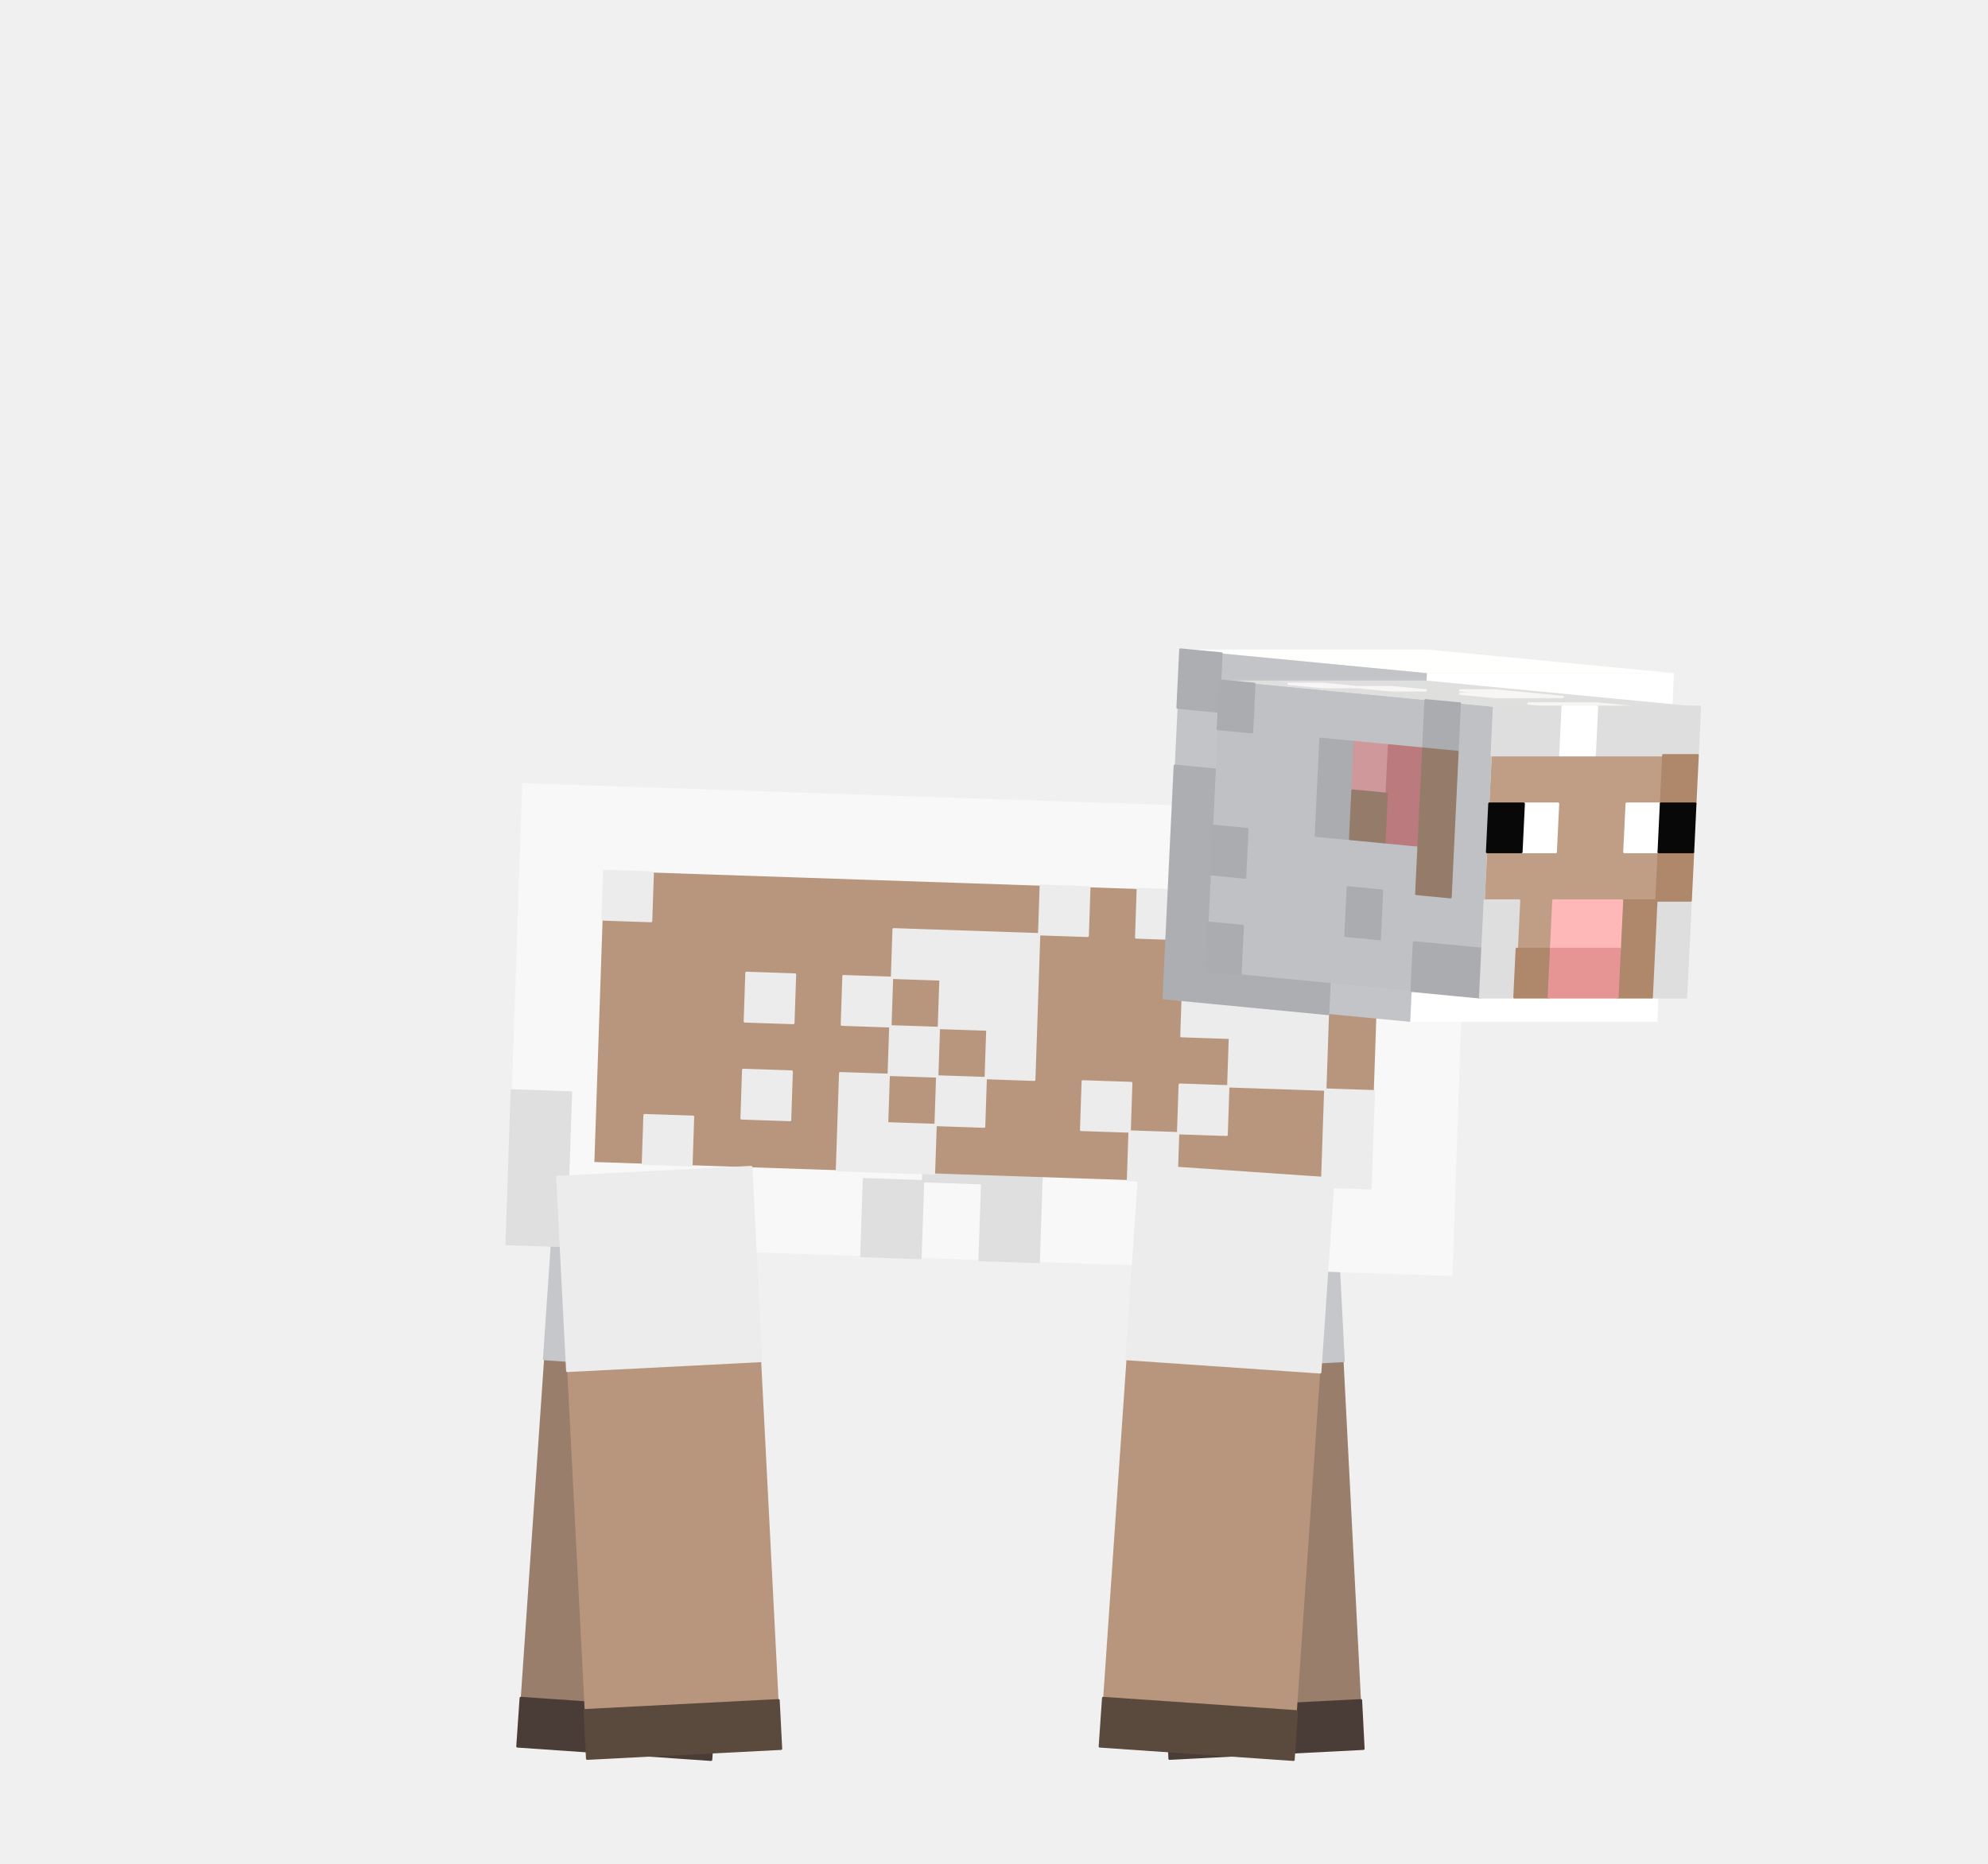
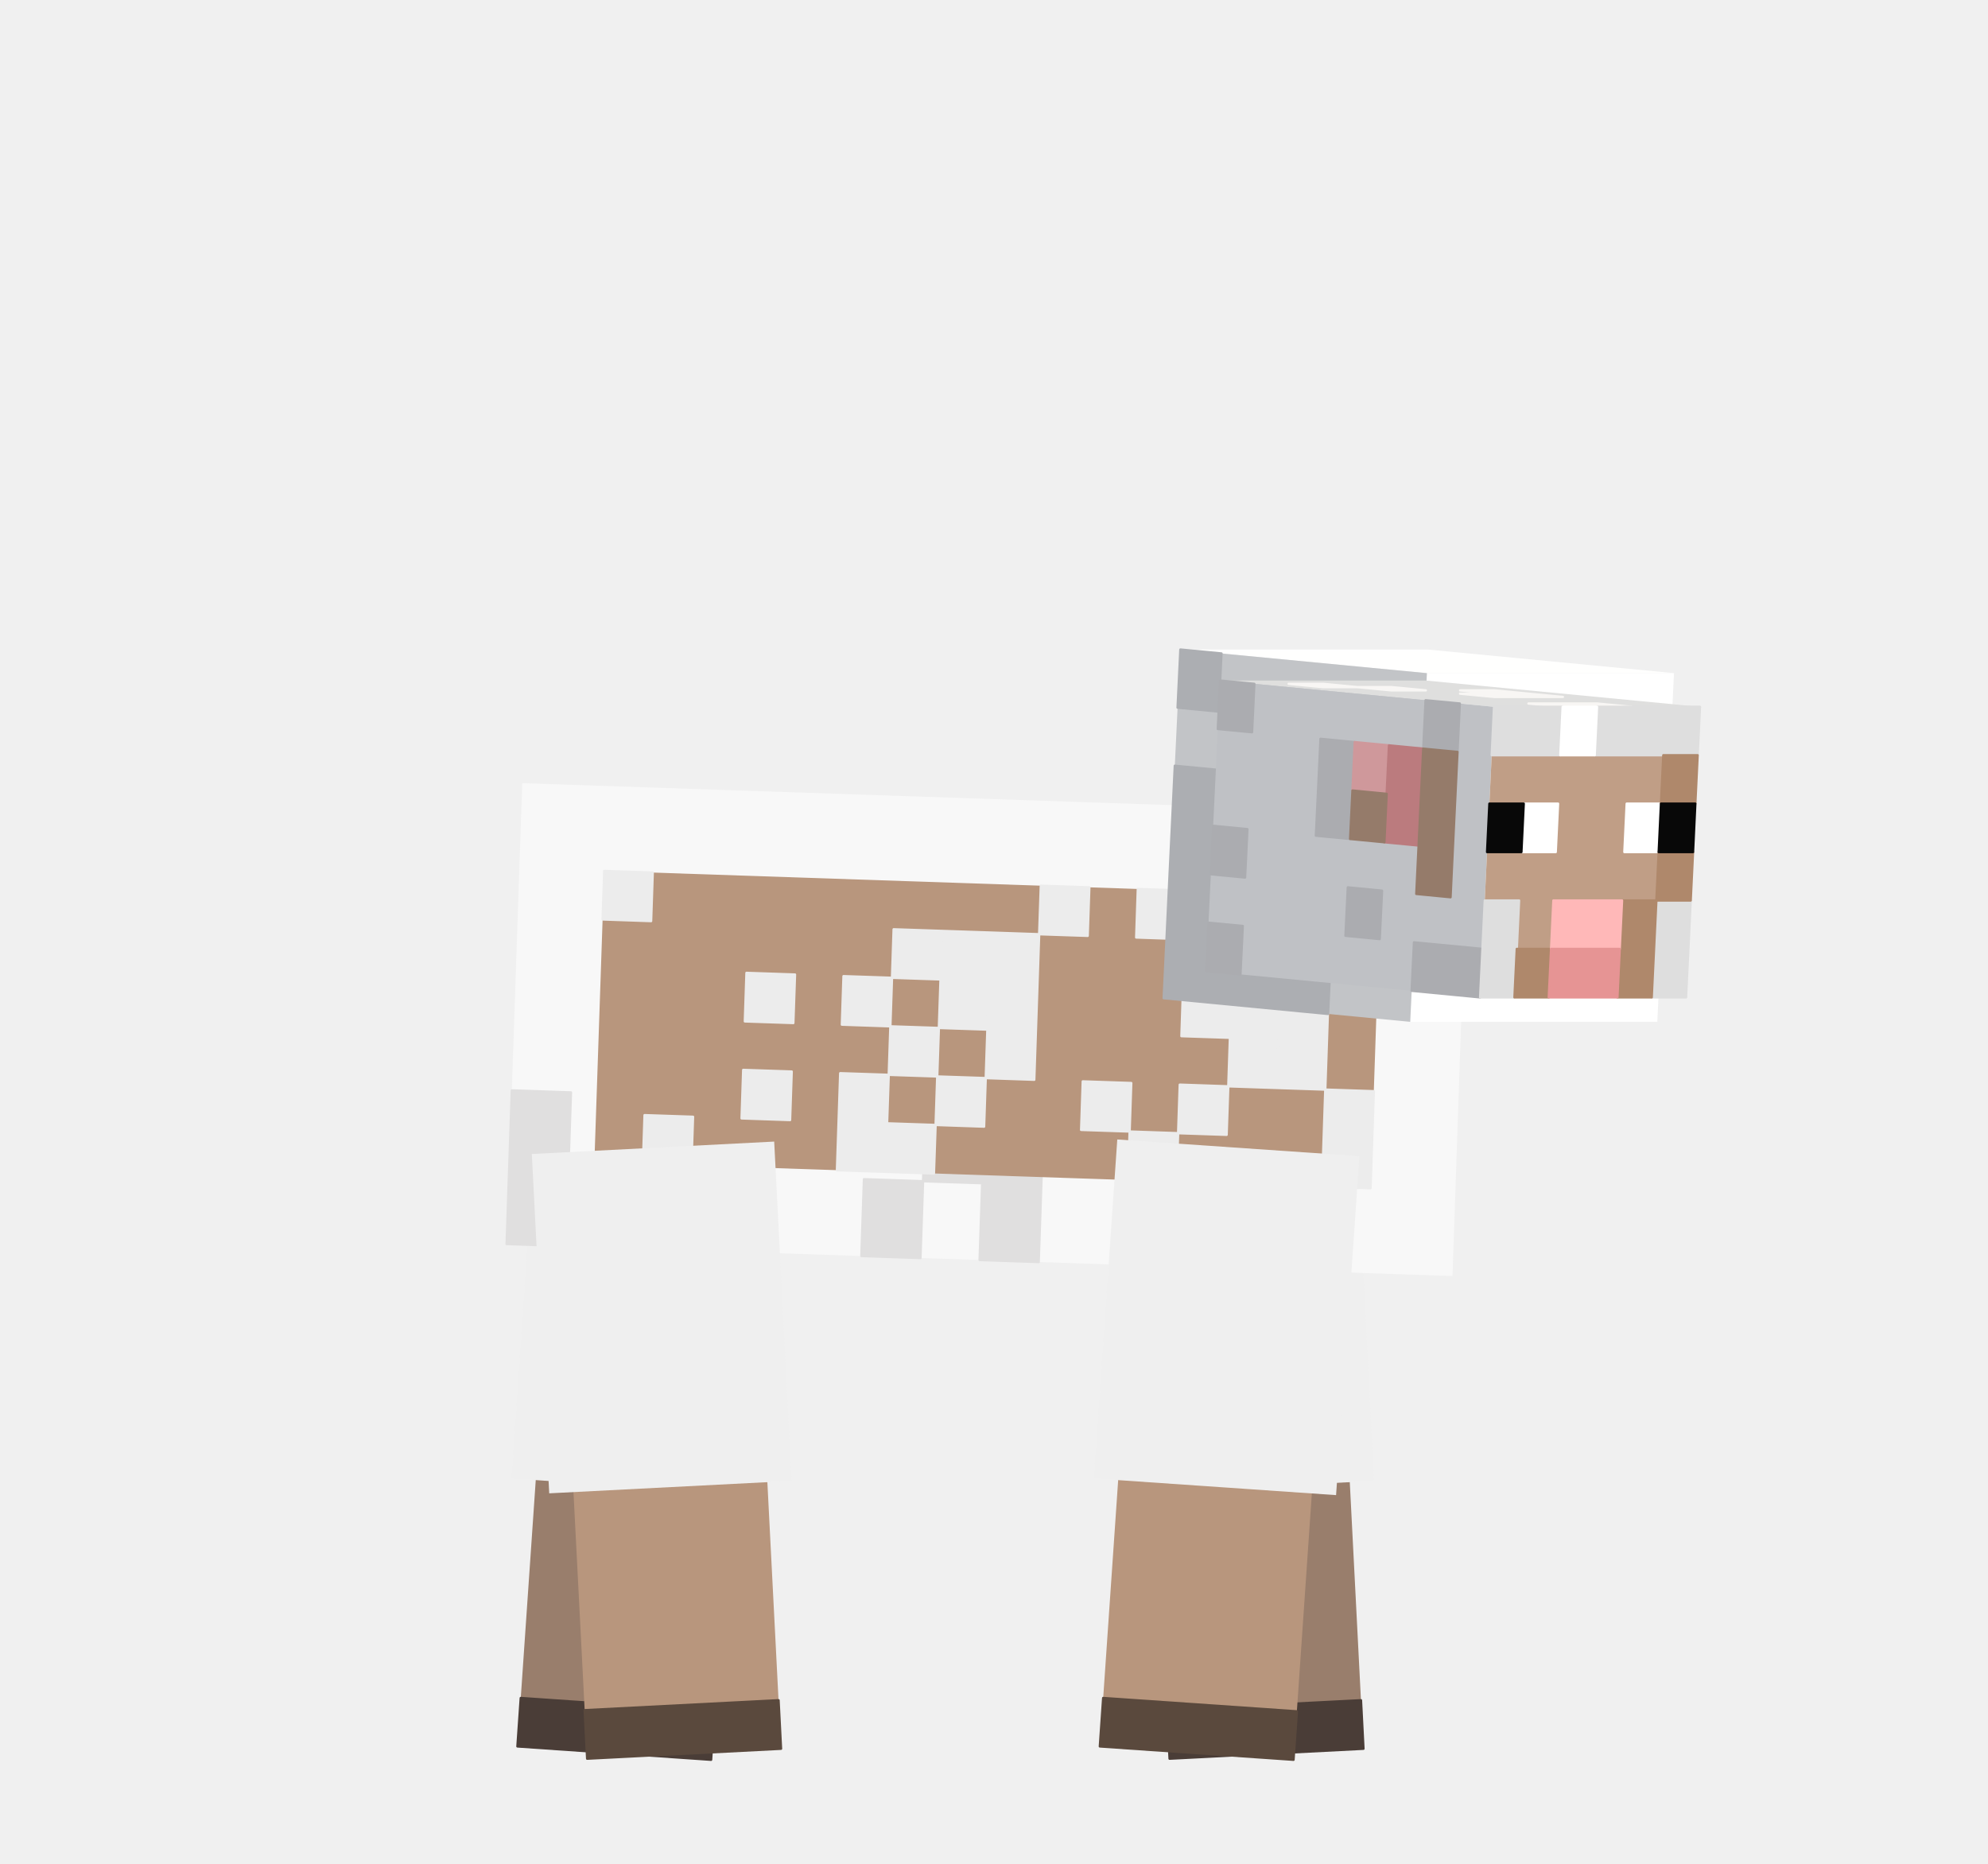
<svg xmlns="http://www.w3.org/2000/svg" viewBox="0 0 512 480" width="512" height="480" role="img" aria-labelledby="idle-7-title">
  <g id="sheep">
    <g id="leg-front-left" aria-label="Front left leg">
      <g class="face" data-face="nx">
        <path fill="#997e6c" d="M293.53 303.12L343.47 300.56L351.15 450.37L301.22 452.93Z" />
        <path fill="#c5c7ca" stroke="#c5c7ca" stroke-width=".6" stroke-linejoin="round" d="M293.53 303.12L343.47 300.56L344.11 313.05L294.17 315.61ZM294.17 315.61L344.11 313.05L344.75 325.53L294.81 328.09ZM294.81 328.09L344.75 325.53L345.39 338.01L295.45 340.58ZM295.45 340.58L345.39 338.01L346.03 350.5L296.1 353.06Z" />
        <path fill="#4a3d37" stroke="#4a3d37" stroke-width=".6" stroke-linejoin="round" d="M300.58 440.44L350.51 437.88L351.15 450.37L301.22 452.93Z" />
      </g>
    </g>
    <g id="leg-hind-left" aria-label="Hind left leg">
      <g class="face" data-face="nx">
        <path fill="#997e6c" d="M143.56 300.13L193.44 303.56L183.14 453.21L133.26 449.77Z" />
        <path fill="#c5c7ca" stroke="#c5c7ca" stroke-width=".6" stroke-linejoin="round" d="M143.56 300.13L193.44 303.56L192.58 316.03L142.7 312.6ZM142.7 312.6L192.58 316.03L191.72 328.5L141.84 325.07ZM141.84 325.07L191.72 328.5L190.87 340.97L140.98 337.54ZM140.98 337.54L190.87 340.97L190.01 353.44L140.13 350.01Z" />
        <path fill="#4a3d37" stroke="#4a3d37" stroke-width=".6" stroke-linejoin="round" d="M134.12 437.3L184 440.74L183.14 453.21L133.26 449.77Z" />
+       </g>
+     </g>
+     <g id="wool-hind-left" aria-label="Wool hind left">
+       <g class="face" data-face="nx">
+         <path fill="#efefef" d="M137.75 293.46L200.11 297.75L194.1 385.05L131.74 380.76Z" />
+       </g>
+     </g>
+     <g id="wool-front-left" aria-label="Wool front left">
+       <g class="face" data-face="nx">
+         <path fill="#efefef" d="M286.97 297.2L349.39 294L353.87 381.39L291.45 384.59Z" />
      </g>
    </g>
    <g id="wool-body" aria-label="Wool body">
      <g class="face" data-face="nx">
        <path fill="#f8f8f8" d="M378.11 209.94L374.09 328.62L130.48 320.38L134.5 201.7Z" />
        <path fill="#e0dfdf" stroke="#e0dfdf" stroke-width=".6" stroke-linejoin="round" d="M268.85 285.46L267.51 325.02L252.29 324.5L253.63 284.94ZM253.63 284.94L252.96 304.72L237.73 304.21L238.4 284.43ZM237.73 304.21L237.06 323.99L221.84 323.47L222.51 303.69ZM147.05 281.34L145.71 320.9L130.48 320.38L131.82 280.82Z" />
      </g>
    </g>
    <g id="body" aria-label="Body">
      <g class="face" data-face="nx">
        <path fill="#b8967d" d="M355.51 231.06L352.97 306.02L153.08 299.26L155.62 224.3Z" />
        <path fill="#ececec" stroke="#ececec" stroke-width=".6" stroke-linejoin="round" d="M355.08 243.56L354.66 256.05L342.17 255.63L342.59 243.13ZM353.82 281.03L352.97 306.02L340.48 305.6L341.32 280.61ZM342.17 255.63L341.32 280.61L328.83 280.19L329.67 255.2ZM330.52 230.22L330.1 242.71L317.6 242.29L318.03 229.79ZM329.67 255.2L328.83 280.19L316.34 279.77L317.18 254.78ZM317.18 254.78L316.76 267.27L304.27 266.85L304.69 254.36ZM316.34 279.77L315.91 292.26L303.42 291.84L303.84 279.34ZM305.53 229.37L305.11 241.87L292.62 241.44L293.04 228.95ZM303.42 291.84L303 304.33L290.51 303.91L290.93 291.41ZM291.35 278.92L290.93 291.41L278.44 290.99L278.86 278.5ZM280.55 228.53L280.13 241.02L267.63 240.6L268.06 228.1ZM267.63 240.6L266.37 278.08L253.87 277.65L255.14 240.17ZM255.14 240.17L254.3 265.16L241.8 264.74L242.65 239.75ZM253.87 277.65L253.45 290.15L240.96 289.72L241.38 277.23ZM242.65 239.75L242.23 252.24L229.73 251.82L230.15 239.33ZM241.8 264.74L241.38 277.23L228.89 276.81L229.31 264.32ZM240.96 289.72L240.53 302.22L228.04 301.79L228.46 289.3ZM229.73 251.82L229.31 264.32L216.82 263.89L217.24 251.4ZM228.89 276.81L228.04 301.79L215.55 301.37L216.39 276.39ZM204.75 250.98L204.32 263.47L191.83 263.05L192.25 250.55ZM203.9 275.96L203.48 288.46L190.99 288.03L191.41 275.54ZM178.49 287.61L178.07 300.1L165.58 299.68L166 287.19ZM168.11 224.72L167.69 237.22L155.2 236.79L155.62 224.3Z" />
      </g>
    </g>
    <g id="wool-head" aria-label="Wool head">
      <g class="face" data-face="top">
        <path fill="#fffffe" d="M304 167.28L367.64 167.28L431.13 173.36L367.49 173.36Z" />
      </g>
      <g class="face" data-face="front">
        <path fill="#ffffff" d="M367.49 173.36L431.13 173.36L426.83 263.16L363.19 263.16Z" />
      </g>
      <g class="face" data-face="nx">
        <path fill="#c2c4c7" d="M304 167.28L367.49 173.36L363.19 263.16L299.7 257.07Z" />
        <path fill="#acaeb2" stroke="#acaeb2" stroke-width=".6" stroke-linejoin="round" d="M304 167.28L314.58 168.29L313.87 183.26L303.28 182.24ZM302.57 197.21L313.15 198.22L312.43 213.19L301.85 212.18ZM301.85 212.18L312.43 213.19L311.71 228.16L301.13 227.14ZM301.13 227.14L311.71 228.16L311 243.12L300.42 242.11ZM300.42 242.11L342.74 246.16L342.03 261.13L299.7 257.07Z" />
      </g>
    </g>
    <g id="head" aria-label="Head">
      <g class="face" data-face="top">
        <path fill="#dfdfde" d="M314.24 175.27L367.27 175.27L437.82 182.03L384.78 182.03Z" />
        <path fill="#f8f6f4" stroke="#f8f6f4" stroke-width=".6" stroke-linejoin="round" d="M331.89 176.11L340.73 176.11L349.55 176.96L340.71 176.96ZM349.55 176.96L358.39 176.96L367.21 177.8L358.37 177.8ZM376.05 177.8L384.89 177.8L393.7 178.65L384.87 178.65ZM376.03 178.65L393.7 178.65L402.52 179.49L384.85 179.49ZM393.64 181.18L411.32 181.18L420.14 182.03L402.46 182.03Z" />
      </g>
      <g class="face" data-face="nx">
        <path fill="#bfc1c5" d="M314.24 175.27L384.78 182.03L381.2 256.86L310.65 250.1Z" />
        <path fill="#abacb0" stroke="#abacb0" stroke-width=".6" stroke-linejoin="round" d="M314.24 175.27L323.05 176.11L322.46 188.58L313.64 187.74ZM367.15 180.34L375.97 181.18L375.37 193.65L366.55 192.81ZM340.09 190.27L348.91 191.12L348.32 203.59L339.5 202.75ZM339.5 202.75L348.32 203.59L347.72 216.06L338.9 215.22ZM312.44 212.68L321.26 213.53L320.66 226L311.85 225.15ZM347.12 228.53L355.94 229.38L355.34 241.85L346.52 241ZM311.25 237.63L320.07 238.47L319.47 250.94L310.65 250.1ZM364.16 242.69L381.8 244.38L381.2 256.86L363.56 255.17Z" />
        <path fill="#cf989b" stroke="#cf989b" stroke-width=".6" stroke-linejoin="round" d="M348.91 191.12L357.73 191.96L357.13 204.44L348.32 203.59Z" />
        <path fill="#bb7b7e" stroke="#bb7b7e" stroke-width=".6" stroke-linejoin="round" d="M357.73 191.96L366.55 192.81L365.95 205.28L357.13 204.44ZM357.13 204.44L365.95 205.28L365.36 217.75L356.54 216.91Z" />
        <path fill="#957b6a" stroke="#957b6a" stroke-width=".6" stroke-linejoin="round" d="M366.55 192.81L375.37 193.65L374.77 206.12L365.95 205.28ZM348.32 203.59L357.13 204.44L356.54 216.91L347.72 216.06ZM365.95 205.28L374.77 206.12L374.17 218.6L365.36 217.75ZM365.36 217.75L374.17 218.6L373.58 231.07L364.76 230.22Z" />
      </g>
      <g class="face" data-face="front">
        <path fill="#c09e86" d="M384.78 182.03L437.82 182.03L434.23 256.86L381.2 256.86Z" />
        <path fill="#dedede" stroke="#dedede" stroke-width=".6" stroke-linejoin="round" d="M384.78 182.03L402.46 182.03L401.86 194.5L384.19 194.5ZM411.3 182.03L437.82 182.03L437.22 194.5L410.7 194.5ZM382.4 231.91L391.23 231.91L390.64 244.38L381.8 244.38ZM426.59 231.91L435.43 231.91L434.83 244.38L425.99 244.38ZM381.8 244.38L390.64 244.38L390.04 256.86L381.2 256.86ZM425.99 244.38L434.83 244.38L434.23 256.86L425.39 256.86Z" />
        <path fill="#ffffff" stroke="#ffffff" stroke-width=".6" stroke-linejoin="round" d="M402.46 182.03L411.3 182.03L410.7 194.5L401.86 194.5ZM392.43 206.97L401.27 206.97L400.67 219.44L391.83 219.44ZM418.95 206.97L427.78 206.97L427.19 219.44L418.35 219.44Z" />
        <path fill="#af886b" stroke="#af886b" stroke-width=".6" stroke-linejoin="round" d="M428.38 194.5L437.22 194.5L436.62 206.97L427.78 206.97ZM427.19 219.44L436.03 219.44L435.43 231.91L426.59 231.91ZM417.75 231.91L426.59 231.91L425.99 244.38L417.15 244.38ZM390.64 244.38L399.48 244.38L398.88 256.86L390.04 256.86ZM417.15 244.38L425.99 244.38L425.39 256.86L416.56 256.86Z" />
        <path fill="#080808" stroke="#080808" stroke-width=".6" stroke-linejoin="round" d="M383.59 206.97L392.43 206.97L391.83 219.44L382.99 219.44ZM427.78 206.97L436.62 206.97L436.03 219.44L427.19 219.44Z" />
        <path fill="#ffb8b8" stroke="#ffb8b8" stroke-width=".6" stroke-linejoin="round" d="M400.07 231.91L417.75 231.91L417.15 244.38L399.48 244.38Z" />
        <path fill="#e69494" stroke="#e69494" stroke-width=".6" stroke-linejoin="round" d="M399.48 244.38L417.15 244.38L416.56 256.86L398.88 256.86Z" />
      </g>
    </g>
    <g id="leg-front-right" aria-label="Front right leg">
      <g class="face" data-face="nx">
        <path fill="#b8967d" d="M293.56 300.13L343.44 303.56L333.14 453.21L283.26 449.77Z" />
        <path fill="#ececec" stroke="#ececec" stroke-width=".6" stroke-linejoin="round" d="M293.56 300.13L343.44 303.56L342.58 316.03L292.7 312.6ZM292.7 312.6L342.58 316.03L341.72 328.5L291.84 325.07ZM291.84 325.07L341.72 328.5L340.87 340.97L290.98 337.54ZM290.98 337.54L340.87 340.97L340.01 353.44L290.13 350.01Z" />
        <path fill="#5a493d" stroke="#5a493d" stroke-width=".6" stroke-linejoin="round" d="M284.12 437.3L334 440.74L333.14 453.21L283.26 449.77Z" />
      </g>
    </g>
    <g id="leg-hind-right" aria-label="Hind right leg">
      <g class="face" data-face="nx">
        <path fill="#b8967d" d="M143.53 303.12L193.47 300.56L201.15 450.37L151.22 452.93Z" />
        <path fill="#ececec" stroke="#ececec" stroke-width=".6" stroke-linejoin="round" d="M143.53 303.12L193.47 300.56L194.11 313.05L144.17 315.61ZM144.17 315.61L194.11 313.05L194.75 325.53L144.81 328.09ZM144.81 328.09L194.75 325.53L195.39 338.01L145.45 340.58ZM145.45 340.58L195.39 338.01L196.03 350.5L146.1 353.06Z" />
        <path fill="#5a493d" stroke="#5a493d" stroke-width=".6" stroke-linejoin="round" d="M150.58 440.44L200.51 437.88L201.15 450.37L151.22 452.93Z" />
      </g>
    </g>
+     <g id="wool-front-right" aria-label="Wool front right">
+       <g class="face" data-face="nx">
+         <path fill="#efefef" d="M287.75 293.46L350.11 297.75L344.1 385.05L281.74 380.76Z" />
+       </g>
+     </g>
+     <g id="wool-hind-right" aria-label="Wool hind right">
+       <g class="face" data-face="nx">
+         <path fill="#efefef" d="M136.97 297.2L199.39 294L203.87 381.39L141.45 384.59Z" />
+       </g>
+     </g>
  </g>
</svg>
